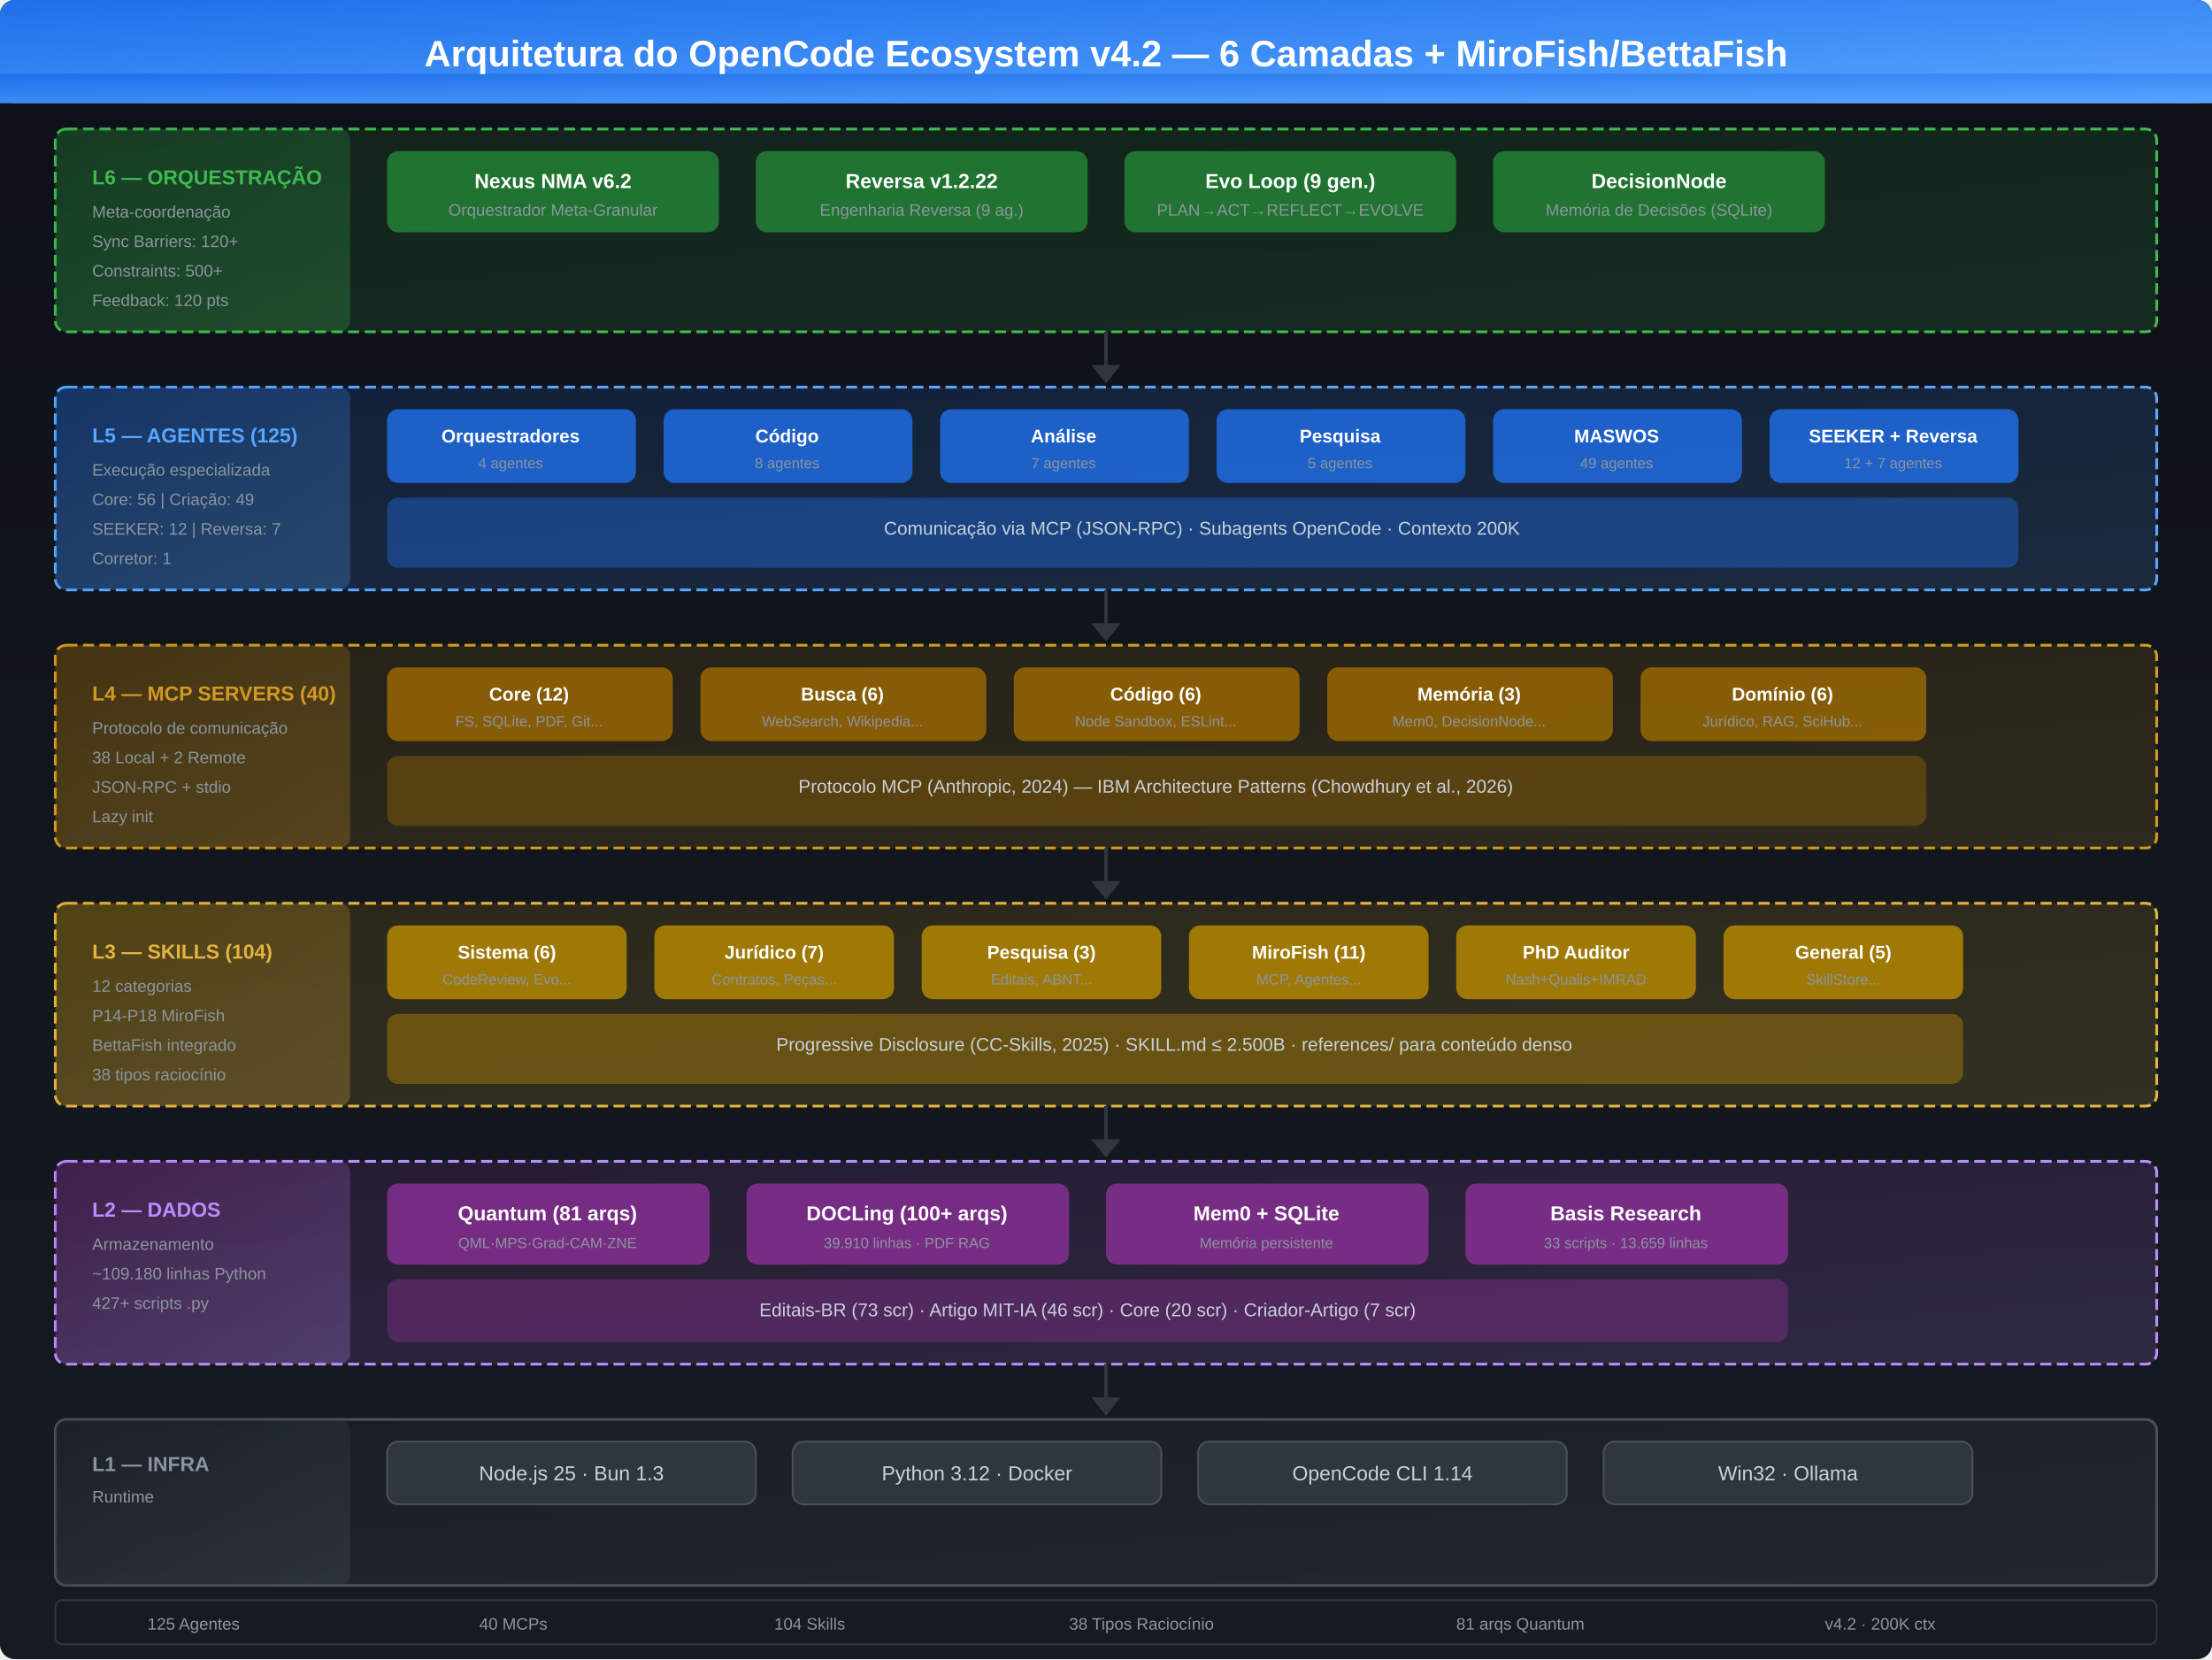
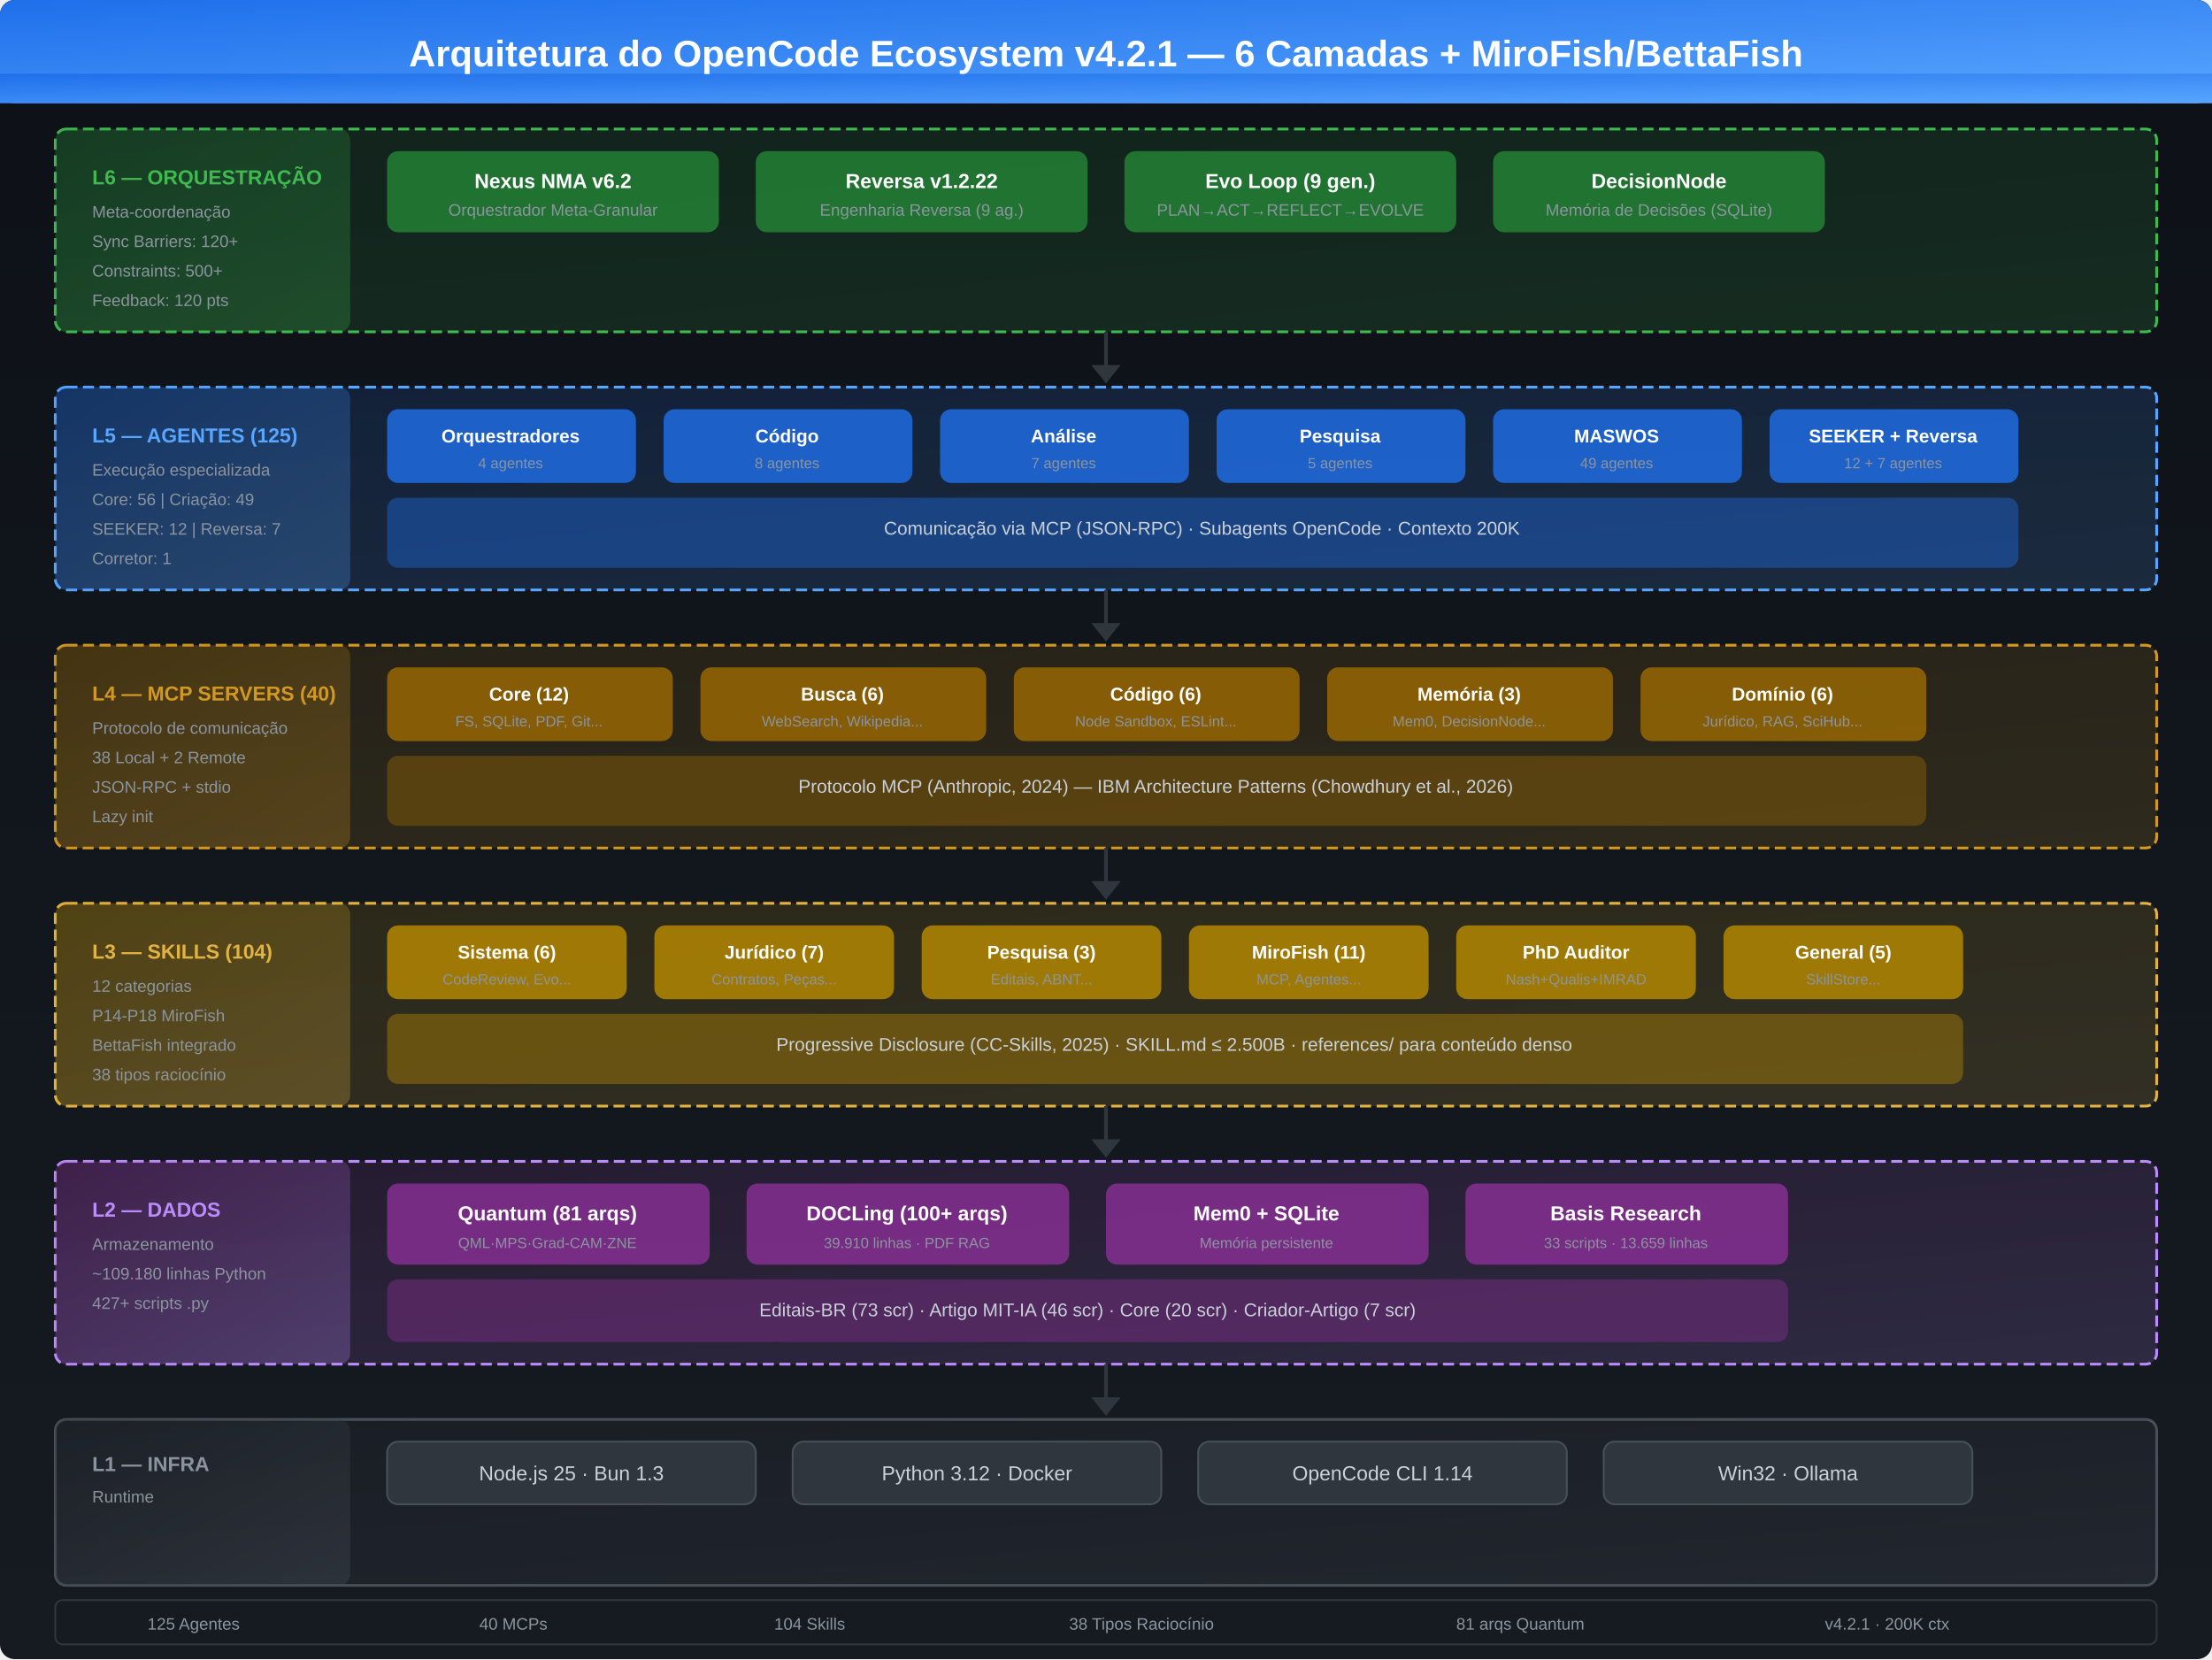
<svg xmlns="http://www.w3.org/2000/svg" viewBox="0 0 1200 900" font-family="Segoe UI, Arial, sans-serif">
  <defs>
    <linearGradient id="bg" x1="0" y1="0" x2="0" y2="1">
      <stop offset="0%" stop-color="#0d1117" />
      <stop offset="100%" stop-color="#161b22" />
    </linearGradient>
    <linearGradient id="hdr" x1="0" y1="0" x2="1" y2="1">
      <stop offset="0%" stop-color="#1f6feb" />
      <stop offset="100%" stop-color="#58a6ff" />
    </linearGradient>
    <linearGradient id="l6" x1="0" y1="0" x2="1" y2="1">
      <stop offset="0%" stop-color="#238636" />
      <stop offset="100%" stop-color="#3fb950" />
    </linearGradient>
    <linearGradient id="l5" x1="0" y1="0" x2="1" y2="1">
      <stop offset="0%" stop-color="#1f6feb" />
      <stop offset="100%" stop-color="#58a6ff" />
    </linearGradient>
    <linearGradient id="l4" x1="0" y1="0" x2="1" y2="1">
      <stop offset="0%" stop-color="#9e6a03" />
      <stop offset="100%" stop-color="#d29922" />
    </linearGradient>
    <linearGradient id="l3" x1="0" y1="0" x2="1" y2="1">
      <stop offset="0%" stop-color="#bc8c00" />
      <stop offset="100%" stop-color="#e3b341" />
    </linearGradient>
    <linearGradient id="l2" x1="0" y1="0" x2="1" y2="1">
      <stop offset="0%" stop-color="#8b2f97" />
      <stop offset="100%" stop-color="#bc8cff" />
    </linearGradient>
    <linearGradient id="l1" x1="0" y1="0" x2="1" y2="1">
      <stop offset="0%" stop-color="#21262d" />
      <stop offset="100%" stop-color="#484f58" />
    </linearGradient>
    <filter id="glow">
      <feGaussianBlur stdDeviation="2" result="coloredBlur" />
      <feMerge>
        <feMergeNode in="coloredBlur" />
        <feMergeNode in="SourceGraphic" />
      </feMerge>
    </filter>
    <filter id="shadow">
      <feDropShadow dx="0" dy="2" stdDeviation="3" flood-opacity="0.3" />
    </filter>
  </defs>
  <rect width="1200" height="900" fill="url(#bg)" rx="8" />
  <rect x="0" y="0" width="1200" height="56" fill="url(#hdr)" rx="8" />
  <rect x="0" y="40" width="1200" height="16" fill="url(#hdr)" />
-   <text x="600" y="36" text-anchor="middle" fill="#fff" font-size="20" font-weight="bold">Arquitetura do OpenCode Ecosystem v4.2 — 6 Camadas + MiroFish/BettaFish</text>
+   <text x="600" y="36" text-anchor="middle" fill="#fff" font-size="20" font-weight="bold">Arquitetura do OpenCode Ecosystem v4.2.1 — 6 Camadas + MiroFish/BettaFish</text>
  <rect x="30" y="70" width="1140" height="110" rx="6" fill="url(#l6)" opacity="0.15" filter="url(#shadow)" />
  <rect x="30" y="70" width="1140" height="110" rx="6" fill="none" stroke="#3fb950" stroke-width="1.5" stroke-dasharray="6,3" />
  <rect x="30" y="70" width="160" height="110" rx="6" fill="url(#l6)" opacity="0.25" />
  <text x="50" y="100" fill="#3fb950" font-size="11" font-weight="bold">L6 — ORQUESTRAÇÃO</text>
  <text x="50" y="118" fill="#8b949e" font-size="9">Meta-coordenação</text>
  <text x="50" y="134" fill="#8b949e" font-size="9">Sync Barriers: 120+</text>
  <text x="50" y="150" fill="#8b949e" font-size="9">Constraints: 500+</text>
  <text x="50" y="166" fill="#8b949e" font-size="9">Feedback: 120 pts</text>
  <rect x="210" y="82" width="180" height="44" rx="6" fill="#238636" opacity="0.8" />
  <text x="300" y="102" text-anchor="middle" fill="#fff" font-size="11" font-weight="bold">Nexus NMA v6.2</text>
  <text x="300" y="117" text-anchor="middle" fill="#8b949e" font-size="9">Orquestrador Meta-Granular</text>
  <rect x="410" y="82" width="180" height="44" rx="6" fill="#238636" opacity="0.8" />
  <text x="500" y="102" text-anchor="middle" fill="#fff" font-size="11" font-weight="bold">Reversa v1.2.22</text>
  <text x="500" y="117" text-anchor="middle" fill="#8b949e" font-size="9">Engenharia Reversa (9 ag.)</text>
  <rect x="610" y="82" width="180" height="44" rx="6" fill="#238636" opacity="0.8" />
  <text x="700" y="102" text-anchor="middle" fill="#fff" font-size="11" font-weight="bold">Evo Loop (9 gen.)</text>
  <text x="700" y="117" text-anchor="middle" fill="#8b949e" font-size="9">PLAN→ACT→REFLECT→EVOLVE</text>
  <rect x="810" y="82" width="180" height="44" rx="6" fill="#238636" opacity="0.8" />
  <text x="900" y="102" text-anchor="middle" fill="#fff" font-size="11" font-weight="bold">DecisionNode</text>
  <text x="900" y="117" text-anchor="middle" fill="#8b949e" font-size="9">Memória de Decisões (SQLite)</text>
  <line x1="600" y1="180" x2="600" y2="200" stroke="#30363d" stroke-width="2" />
  <polygon points="592,198 600,208 608,198" fill="#30363d" />
  <rect x="30" y="210" width="1140" height="110" rx="6" fill="url(#l5)" opacity="0.15" filter="url(#shadow)" />
  <rect x="30" y="210" width="1140" height="110" rx="6" fill="none" stroke="#58a6ff" stroke-width="1.5" stroke-dasharray="6,3" />
  <rect x="30" y="210" width="160" height="110" rx="6" fill="url(#l5)" opacity="0.25" />
  <text x="50" y="240" fill="#58a6ff" font-size="11" font-weight="bold">L5 — AGENTES (125)</text>
  <text x="50" y="258" fill="#8b949e" font-size="9">Execução especializada</text>
  <text x="50" y="274" fill="#8b949e" font-size="9">Core: 56 | Criação: 49</text>
  <text x="50" y="290" fill="#8b949e" font-size="9">SEEKER: 12 | Reversa: 7</text>
  <text x="50" y="306" fill="#8b949e" font-size="9">Corretor: 1</text>
  <rect x="210" y="222" width="135" height="40" rx="6" fill="#1f6feb" opacity="0.8" />
  <text x="277" y="240" text-anchor="middle" fill="#fff" font-size="10" font-weight="bold">Orquestradores</text>
  <text x="277" y="254" text-anchor="middle" fill="#8b949e" font-size="8">4 agentes</text>
  <rect x="360" y="222" width="135" height="40" rx="6" fill="#1f6feb" opacity="0.8" />
  <text x="427" y="240" text-anchor="middle" fill="#fff" font-size="10" font-weight="bold">Código</text>
  <text x="427" y="254" text-anchor="middle" fill="#8b949e" font-size="8">8 agentes</text>
  <rect x="510" y="222" width="135" height="40" rx="6" fill="#1f6feb" opacity="0.8" />
  <text x="577" y="240" text-anchor="middle" fill="#fff" font-size="10" font-weight="bold">Análise</text>
  <text x="577" y="254" text-anchor="middle" fill="#8b949e" font-size="8">7 agentes</text>
  <rect x="660" y="222" width="135" height="40" rx="6" fill="#1f6feb" opacity="0.8" />
  <text x="727" y="240" text-anchor="middle" fill="#fff" font-size="10" font-weight="bold">Pesquisa</text>
  <text x="727" y="254" text-anchor="middle" fill="#8b949e" font-size="8">5 agentes</text>
  <rect x="810" y="222" width="135" height="40" rx="6" fill="#1f6feb" opacity="0.8" />
  <text x="877" y="240" text-anchor="middle" fill="#fff" font-size="10" font-weight="bold">MASWOS</text>
  <text x="877" y="254" text-anchor="middle" fill="#8b949e" font-size="8">49 agentes</text>
  <rect x="960" y="222" width="135" height="40" rx="6" fill="#1f6feb" opacity="0.8" />
  <text x="1027" y="240" text-anchor="middle" fill="#fff" font-size="10" font-weight="bold">SEEKER + Reversa</text>
  <text x="1027" y="254" text-anchor="middle" fill="#8b949e" font-size="8">12 + 7 agentes</text>
  <rect x="210" y="270" width="885" height="38" rx="6" fill="#1f6feb" opacity="0.4" />
  <text x="652" y="290" text-anchor="middle" fill="#c9d1d9" font-size="10">Comunicação via MCP (JSON-RPC) · Subagents OpenCode · Contexto 200K</text>
  <line x1="600" y1="320" x2="600" y2="340" stroke="#30363d" stroke-width="2" />
  <polygon points="592,338 600,348 608,338" fill="#30363d" />
  <rect x="30" y="350" width="1140" height="110" rx="6" fill="url(#l4)" opacity="0.15" filter="url(#shadow)" />
  <rect x="30" y="350" width="1140" height="110" rx="6" fill="none" stroke="#d29922" stroke-width="1.5" stroke-dasharray="6,3" />
  <rect x="30" y="350" width="160" height="110" rx="6" fill="url(#l4)" opacity="0.25" />
  <text x="50" y="380" fill="#d29922" font-size="11" font-weight="bold">L4 — MCP SERVERS (40)</text>
  <text x="50" y="398" fill="#8b949e" font-size="9">Protocolo de comunicação</text>
  <text x="50" y="414" fill="#8b949e" font-size="9">38 Local + 2 Remote</text>
  <text x="50" y="430" fill="#8b949e" font-size="9">JSON-RPC + stdio</text>
  <text x="50" y="446" fill="#8b949e" font-size="9">Lazy init</text>
  <rect x="210" y="362" width="155" height="40" rx="6" fill="#9e6a03" opacity="0.8" />
  <text x="287" y="380" text-anchor="middle" fill="#fff" font-size="10" font-weight="bold">Core (12)</text>
  <text x="287" y="394" text-anchor="middle" fill="#8b949e" font-size="8">FS, SQLite, PDF, Git...</text>
  <rect x="380" y="362" width="155" height="40" rx="6" fill="#9e6a03" opacity="0.8" />
  <text x="457" y="380" text-anchor="middle" fill="#fff" font-size="10" font-weight="bold">Busca (6)</text>
  <text x="457" y="394" text-anchor="middle" fill="#8b949e" font-size="8">WebSearch, Wikipedia...</text>
  <rect x="550" y="362" width="155" height="40" rx="6" fill="#9e6a03" opacity="0.8" />
  <text x="627" y="380" text-anchor="middle" fill="#fff" font-size="10" font-weight="bold">Código (6)</text>
  <text x="627" y="394" text-anchor="middle" fill="#8b949e" font-size="8">Node Sandbox, ESLint...</text>
  <rect x="720" y="362" width="155" height="40" rx="6" fill="#9e6a03" opacity="0.8" />
  <text x="797" y="380" text-anchor="middle" fill="#fff" font-size="10" font-weight="bold">Memória (3)</text>
  <text x="797" y="394" text-anchor="middle" fill="#8b949e" font-size="8">Mem0, DecisionNode...</text>
  <rect x="890" y="362" width="155" height="40" rx="6" fill="#9e6a03" opacity="0.8" />
  <text x="967" y="380" text-anchor="middle" fill="#fff" font-size="10" font-weight="bold">Domínio (6)</text>
  <text x="967" y="394" text-anchor="middle" fill="#8b949e" font-size="8">Jurídico, RAG, SciHub...</text>
  <rect x="210" y="410" width="835" height="38" rx="6" fill="#9e6a03" opacity="0.4" />
  <text x="627" y="430" text-anchor="middle" fill="#c9d1d9" font-size="10">Protocolo MCP (Anthropic, 2024) — IBM Architecture Patterns (Chowdhury et al., 2026)</text>
  <line x1="600" y1="460" x2="600" y2="480" stroke="#30363d" stroke-width="2" />
  <polygon points="592,478 600,488 608,478" fill="#30363d" />
  <rect x="30" y="490" width="1140" height="110" rx="6" fill="url(#l3)" opacity="0.15" filter="url(#shadow)" />
  <rect x="30" y="490" width="1140" height="110" rx="6" fill="none" stroke="#e3b341" stroke-width="1.5" stroke-dasharray="6,3" />
  <rect x="30" y="490" width="160" height="110" rx="6" fill="url(#l3)" opacity="0.25" />
  <text x="50" y="520" fill="#e3b341" font-size="11" font-weight="bold">L3 — SKILLS (104)</text>
  <text x="50" y="538" fill="#8b949e" font-size="9">12 categorias</text>
  <text x="50" y="554" fill="#8b949e" font-size="9">P14-P18 MiroFish</text>
  <text x="50" y="570" fill="#8b949e" font-size="9">BettaFish integrado</text>
  <text x="50" y="586" fill="#8b949e" font-size="9">38 tipos raciocínio</text>
  <rect x="210" y="502" width="130" height="40" rx="6" fill="#bc8c00" opacity="0.8" />
  <text x="275" y="520" text-anchor="middle" fill="#fff" font-size="10" font-weight="bold">Sistema (6)</text>
  <text x="275" y="534" text-anchor="middle" fill="#8b949e" font-size="8">CodeReview, Evo...</text>
  <rect x="355" y="502" width="130" height="40" rx="6" fill="#bc8c00" opacity="0.8" />
  <text x="420" y="520" text-anchor="middle" fill="#fff" font-size="10" font-weight="bold">Jurídico (7)</text>
  <text x="420" y="534" text-anchor="middle" fill="#8b949e" font-size="8">Contratos, Peças...</text>
  <rect x="500" y="502" width="130" height="40" rx="6" fill="#bc8c00" opacity="0.8" />
  <text x="565" y="520" text-anchor="middle" fill="#fff" font-size="10" font-weight="bold">Pesquisa (3)</text>
  <text x="565" y="534" text-anchor="middle" fill="#8b949e" font-size="8">Editais, ABNT...</text>
  <rect x="645" y="502" width="130" height="40" rx="6" fill="#bc8c00" opacity="0.8" />
  <text x="710" y="520" text-anchor="middle" fill="#fff" font-size="10" font-weight="bold">MiroFish (11)</text>
  <text x="710" y="534" text-anchor="middle" fill="#8b949e" font-size="8">MCP, Agentes...</text>
  <rect x="790" y="502" width="130" height="40" rx="6" fill="#bc8c00" opacity="0.8" />
  <text x="855" y="520" text-anchor="middle" fill="#fff" font-size="10" font-weight="bold">PhD Auditor</text>
  <text x="855" y="534" text-anchor="middle" fill="#8b949e" font-size="8">Nash+Qualis+IMRAD</text>
  <rect x="935" y="502" width="130" height="40" rx="6" fill="#bc8c00" opacity="0.8" />
  <text x="1000" y="520" text-anchor="middle" fill="#fff" font-size="10" font-weight="bold">General (5)</text>
  <text x="1000" y="534" text-anchor="middle" fill="#8b949e" font-size="8">SkillStore...</text>
  <rect x="210" y="550" width="855" height="38" rx="6" fill="#bc8c00" opacity="0.4" />
  <text x="637" y="570" text-anchor="middle" fill="#c9d1d9" font-size="10">Progressive Disclosure (CC-Skills, 2025) · SKILL.md ≤ 2.500B · references/ para conteúdo denso</text>
  <line x1="600" y1="600" x2="600" y2="620" stroke="#30363d" stroke-width="2" />
  <polygon points="592,618 600,628 608,618" fill="#30363d" />
  <rect x="30" y="630" width="1140" height="110" rx="6" fill="url(#l2)" opacity="0.15" filter="url(#shadow)" />
  <rect x="30" y="630" width="1140" height="110" rx="6" fill="none" stroke="#bc8cff" stroke-width="1.5" stroke-dasharray="6,3" />
  <rect x="30" y="630" width="160" height="110" rx="6" fill="url(#l2)" opacity="0.25" />
  <text x="50" y="660" fill="#bc8cff" font-size="11" font-weight="bold">L2 — DADOS</text>
  <text x="50" y="678" fill="#8b949e" font-size="9">Armazenamento</text>
  <text x="50" y="694" fill="#8b949e" font-size="9">~109.180 linhas Python</text>
  <text x="50" y="710" fill="#8b949e" font-size="9">427+ scripts .py</text>
  <rect x="210" y="642" width="175" height="44" rx="6" fill="#8b2f97" opacity="0.8" />
  <text x="297" y="662" text-anchor="middle" fill="#fff" font-size="11" font-weight="bold">Quantum (81 arqs)</text>
  <text x="297" y="677" text-anchor="middle" fill="#8b949e" font-size="8">QML·MPS·Grad-CAM·ZNE</text>
  <rect x="405" y="642" width="175" height="44" rx="6" fill="#8b2f97" opacity="0.8" />
  <text x="492" y="662" text-anchor="middle" fill="#fff" font-size="11" font-weight="bold">DOCLing (100+ arqs)</text>
  <text x="492" y="677" text-anchor="middle" fill="#8b949e" font-size="8">39.910 linhas · PDF RAG</text>
  <rect x="600" y="642" width="175" height="44" rx="6" fill="#8b2f97" opacity="0.8" />
  <text x="687" y="662" text-anchor="middle" fill="#fff" font-size="11" font-weight="bold">Mem0 + SQLite</text>
  <text x="687" y="677" text-anchor="middle" fill="#8b949e" font-size="8">Memória persistente</text>
  <rect x="795" y="642" width="175" height="44" rx="6" fill="#8b2f97" opacity="0.8" />
  <text x="882" y="662" text-anchor="middle" fill="#fff" font-size="11" font-weight="bold">Basis Research</text>
  <text x="882" y="677" text-anchor="middle" fill="#8b949e" font-size="8">33 scripts · 13.659 linhas</text>
  <rect x="210" y="694" width="760" height="34" rx="6" fill="#8b2f97" opacity="0.4" />
  <text x="590" y="714" text-anchor="middle" fill="#c9d1d9" font-size="10">Editais-BR (73 scr) · Artigo MIT-IA (46 scr) · Core (20 scr) · Criador-Artigo (7 scr)</text>
  <line x1="600" y1="740" x2="600" y2="760" stroke="#30363d" stroke-width="2" />
  <polygon points="592,758 600,768 608,758" fill="#30363d" />
  <rect x="30" y="770" width="1140" height="90" rx="6" fill="url(#l1)" opacity="0.25" filter="url(#shadow)" />
  <rect x="30" y="770" width="1140" height="90" rx="6" fill="none" stroke="#484f58" stroke-width="1.5" />
  <rect x="30" y="770" width="160" height="90" rx="6" fill="url(#l1)" opacity="0.35" />
  <text x="50" y="798" fill="#8b949e" font-size="11" font-weight="bold">L1 — INFRA</text>
  <text x="50" y="815" fill="#8b949e" font-size="9">Runtime</text>
  <rect x="210" y="782" width="200" height="34" rx="6" fill="#30363d" stroke="#484f58" stroke-width="1" />
  <text x="310" y="803" text-anchor="middle" fill="#c9d1d9" font-size="11">Node.js 25 · Bun 1.3</text>
  <rect x="430" y="782" width="200" height="34" rx="6" fill="#30363d" stroke="#484f58" stroke-width="1" />
  <text x="530" y="803" text-anchor="middle" fill="#c9d1d9" font-size="11">Python 3.12 · Docker</text>
  <rect x="650" y="782" width="200" height="34" rx="6" fill="#30363d" stroke="#484f58" stroke-width="1" />
  <text x="750" y="803" text-anchor="middle" fill="#c9d1d9" font-size="11">OpenCode CLI 1.14</text>
  <rect x="870" y="782" width="200" height="34" rx="6" fill="#30363d" stroke="#484f58" stroke-width="1" />
  <text x="970" y="803" text-anchor="middle" fill="#c9d1d9" font-size="11">Win32 · Ollama</text>
  <rect x="30" y="868" width="1140" height="24" rx="4" fill="#161b22" stroke="#30363d" stroke-width="1" />
  <text x="80" y="884" fill="#8b949e" font-size="9">125 Agentes</text>
  <text x="260" y="884" fill="#8b949e" font-size="9">40 MCPs</text>
  <text x="420" y="884" fill="#8b949e" font-size="9">104 Skills</text>
  <text x="580" y="884" fill="#8b949e" font-size="9">38 Tipos Raciocínio</text>
  <text x="790" y="884" fill="#8b949e" font-size="9">81 arqs Quantum</text>
-   <text x="990" y="884" fill="#8b949e" font-size="9">v4.2 · 200K ctx</text>
+   <text x="990" y="884" fill="#8b949e" font-size="9">v4.2.1 · 200K ctx</text>
</svg>
